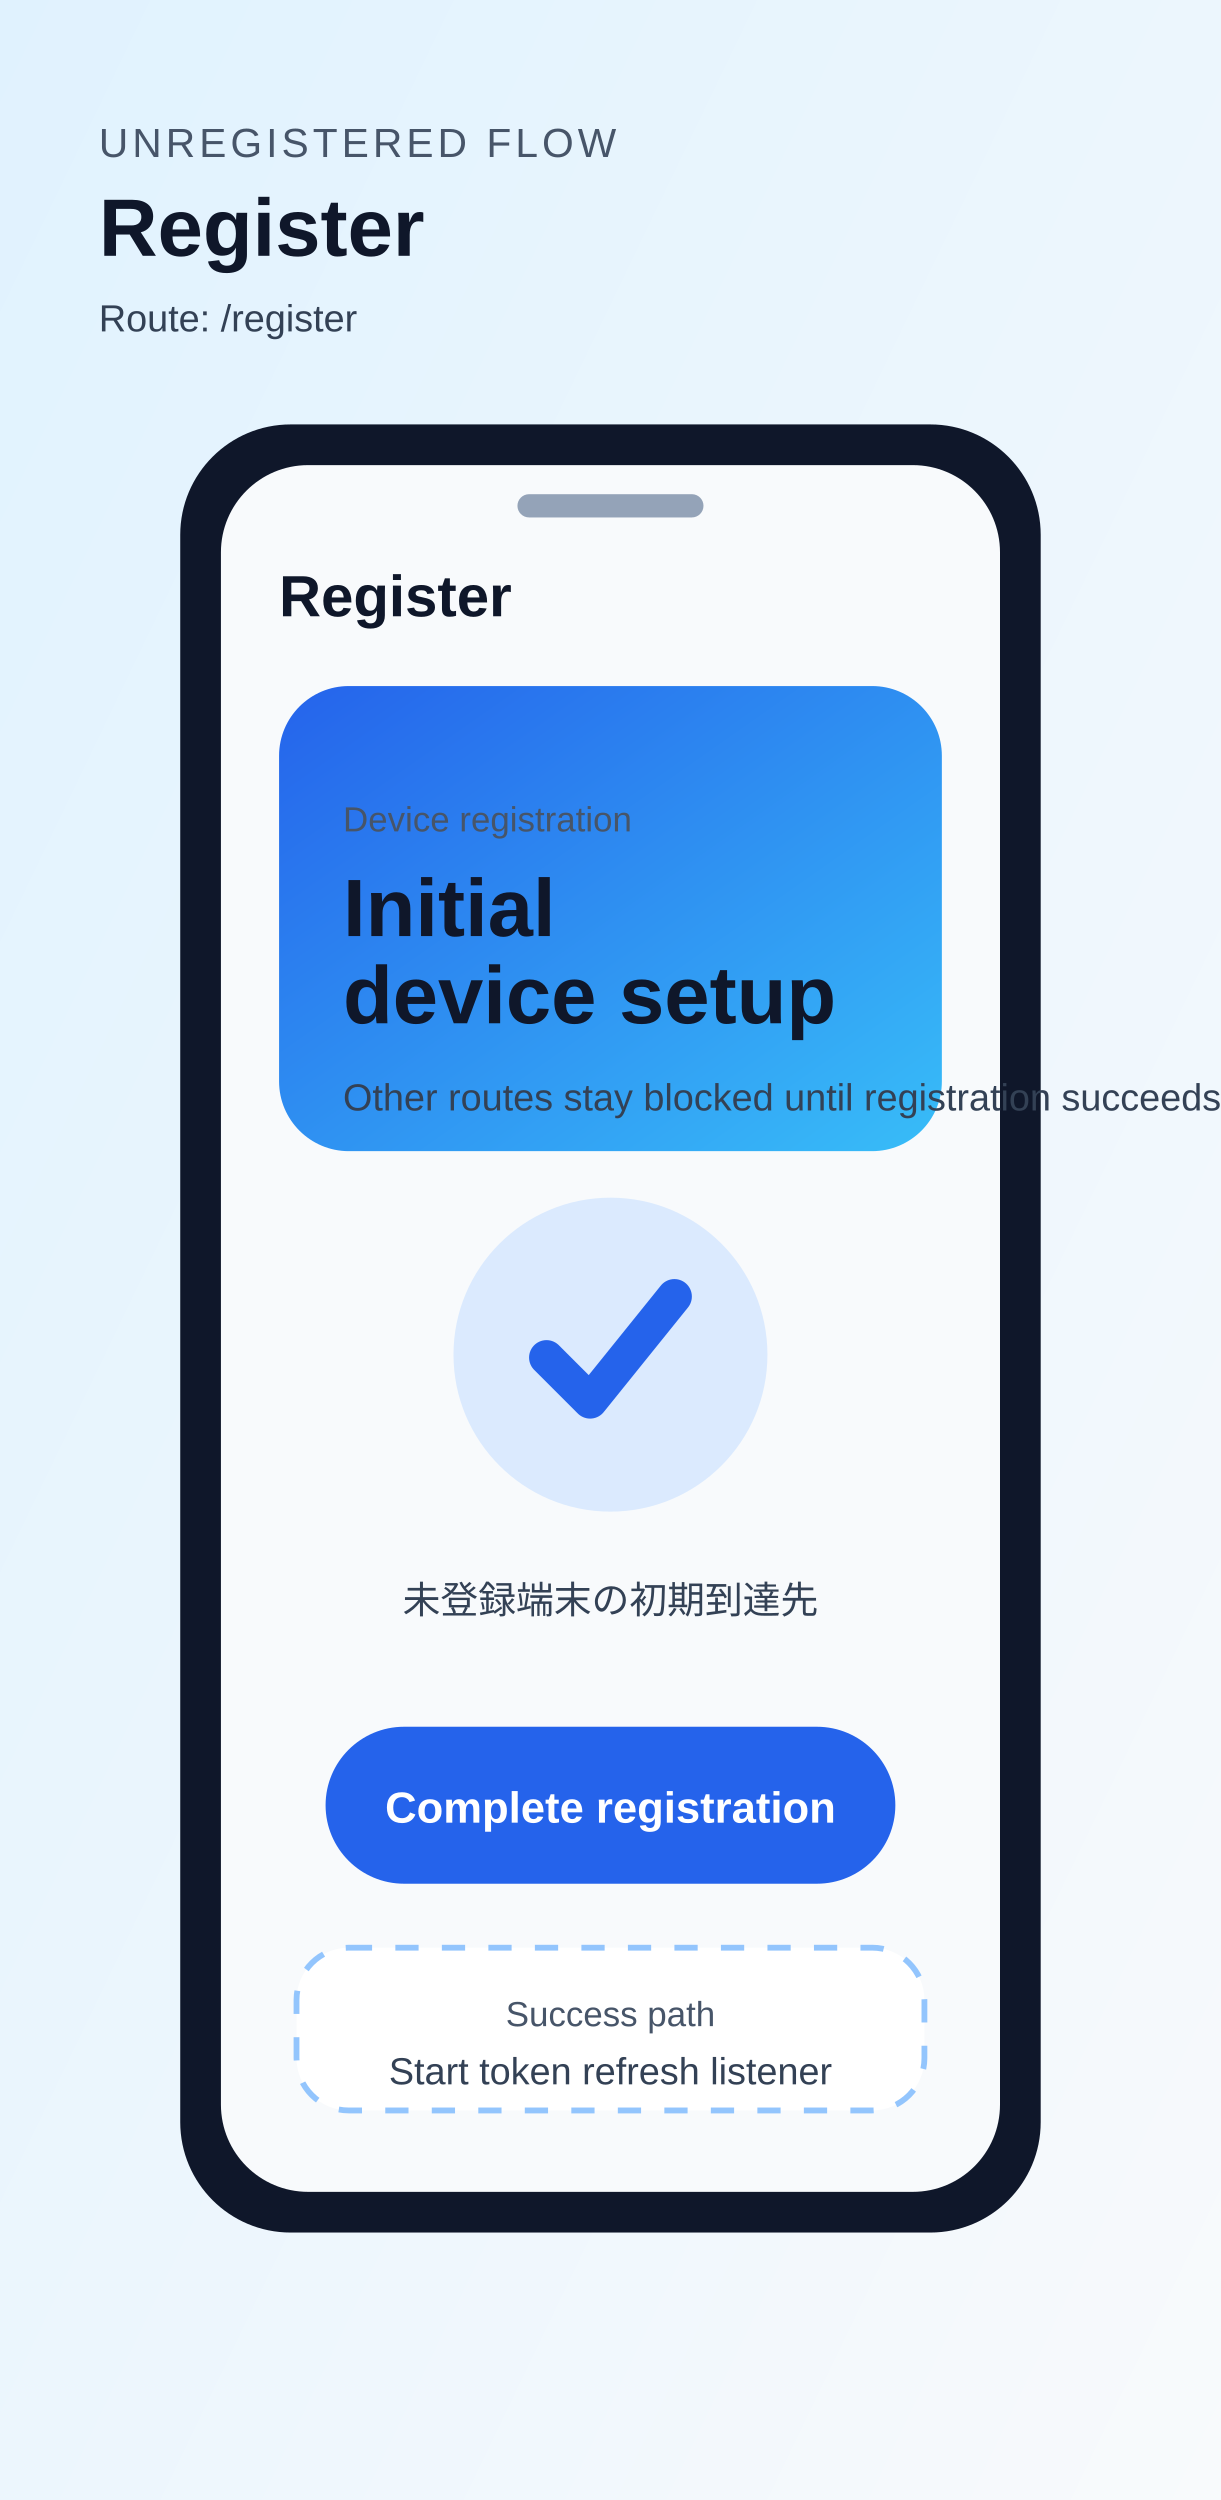
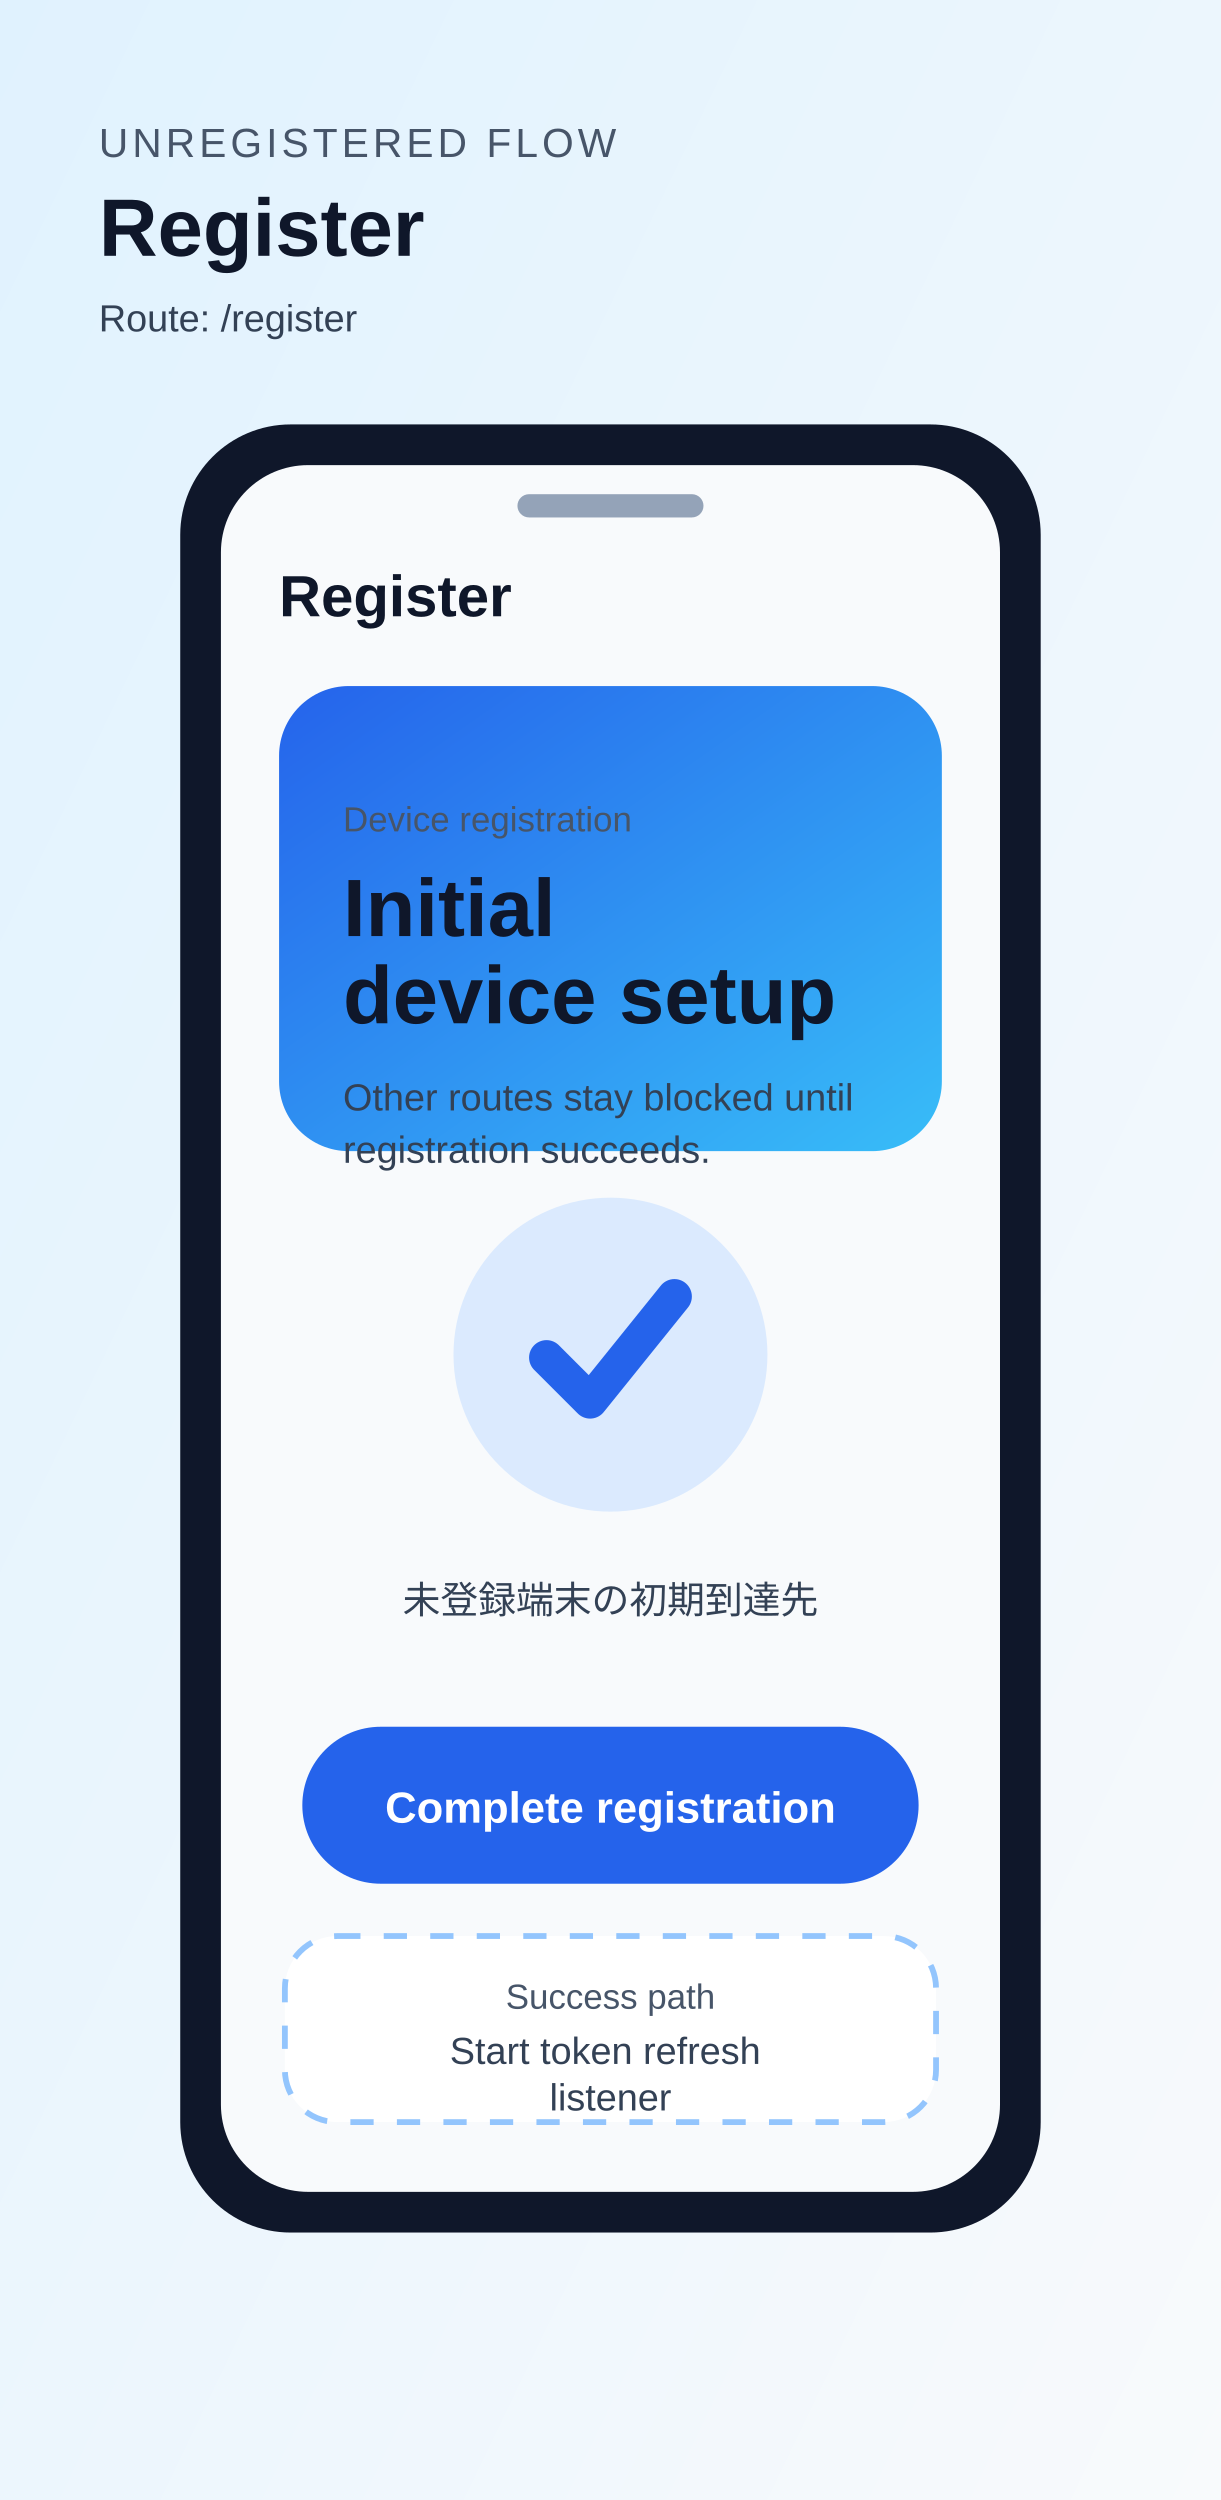
<svg xmlns="http://www.w3.org/2000/svg" viewBox="0 0 420 860" role="img" aria-labelledby="title desc">
  <defs>
    <linearGradient id="bg" x1="0" x2="1" y1="0" y2="1">
      <stop offset="0%" stop-color="#e0f2fe" />
      <stop offset="100%" stop-color="#f8fafc" />
    </linearGradient>
    <linearGradient id="hero" x1="0" x2="1" y1="0" y2="1">
      <stop offset="0%" stop-color="#2563eb" />
      <stop offset="100%" stop-color="#38bdf8" />
    </linearGradient>
    <style>
      text { font-family: Arial, sans-serif; fill: #0f172a; }
      .eyebrow { font-size: 14px; letter-spacing: 1.4px; fill: #475569; }
      .heading { font-size: 28px; font-weight: 700; }
      .screen-title { font-size: 20px; font-weight: 700; }
      .body { font-size: 13px; fill: #334155; }
      .small { font-size: 12px; fill: #475569; }
      .button { font-size: 15px; font-weight: 700; fill: #ffffff; }
    </style>
  </defs>
  <rect width="420" height="860" fill="url(#bg)" />
  <text x="34" y="54" class="eyebrow">UNREGISTERED FLOW</text>
  <text x="34" y="88" class="heading">Register</text>
  <text x="34" y="114" class="body">Route: /register</text>
  <rect x="62" y="146" width="296" height="622" rx="38" fill="#0f172a" />
  <rect x="76" y="160" width="268" height="594" rx="30" fill="#f8fafc" />
  <rect x="178" y="170" width="64" height="8" rx="4" fill="#94a3b8" />
  <text x="96" y="212" class="screen-title">Register</text>
  <rect x="96" y="236" width="228" height="160" rx="24" fill="url(#hero)" />
  <text x="118" y="286" class="small" fill="#dbeafe">Device registration</text>
  <text x="118" y="322" class="heading" fill="#ffffff">Initial</text>
  <text x="118" y="352" class="heading" fill="#ffffff">device setup</text>
-   <text x="118" y="382" class="body" fill="#e0f2fe">Other routes stay blocked until registration succeeds.</text>
+   <text x="118" y="382" class="body" fill="#e0f2fe">
+     <tspan x="118" dy="0">Other routes stay blocked until</tspan>
+     <tspan x="118" dy="18">registration succeeds.</tspan>
+   </text>
  <circle cx="210" cy="466" r="54" fill="#dbeafe" />
  <path d="M188 467l15 15 29-36" fill="none" stroke="#2563eb" stroke-linecap="round" stroke-linejoin="round" stroke-width="12" />
  <text x="210" y="555" class="body" text-anchor="middle">未登録端末の初期到達先</text>
-   <rect x="112" y="594" width="196" height="54" rx="27" fill="#2563eb" />
+   <rect x="104" y="594" width="212" height="54" rx="27" fill="#2563eb" />
  <text x="210" y="627" class="button" text-anchor="middle">Complete registration</text>
-   <rect x="102" y="670" width="216" height="56" rx="18" fill="#ffffff" stroke="#93c5fd" stroke-width="2" stroke-dasharray="8 8" />
-   <text x="210" y="697" class="small" text-anchor="middle">Success path</text>
-   <text x="210" y="717" class="body" text-anchor="middle">Start token refresh listener</text>
+   <rect x="98" y="666" width="224" height="64" rx="18" fill="#ffffff" stroke="#93c5fd" stroke-width="2" stroke-dasharray="8 8" />
+   <text x="210" y="691" class="small" text-anchor="middle">Success path</text>
+   <text x="210" y="710" class="body" text-anchor="middle">
+     <tspan x="210" dy="0">Start token refresh</tspan>
+     <tspan x="210" dy="16">listener</tspan>
+   </text>
</svg>
